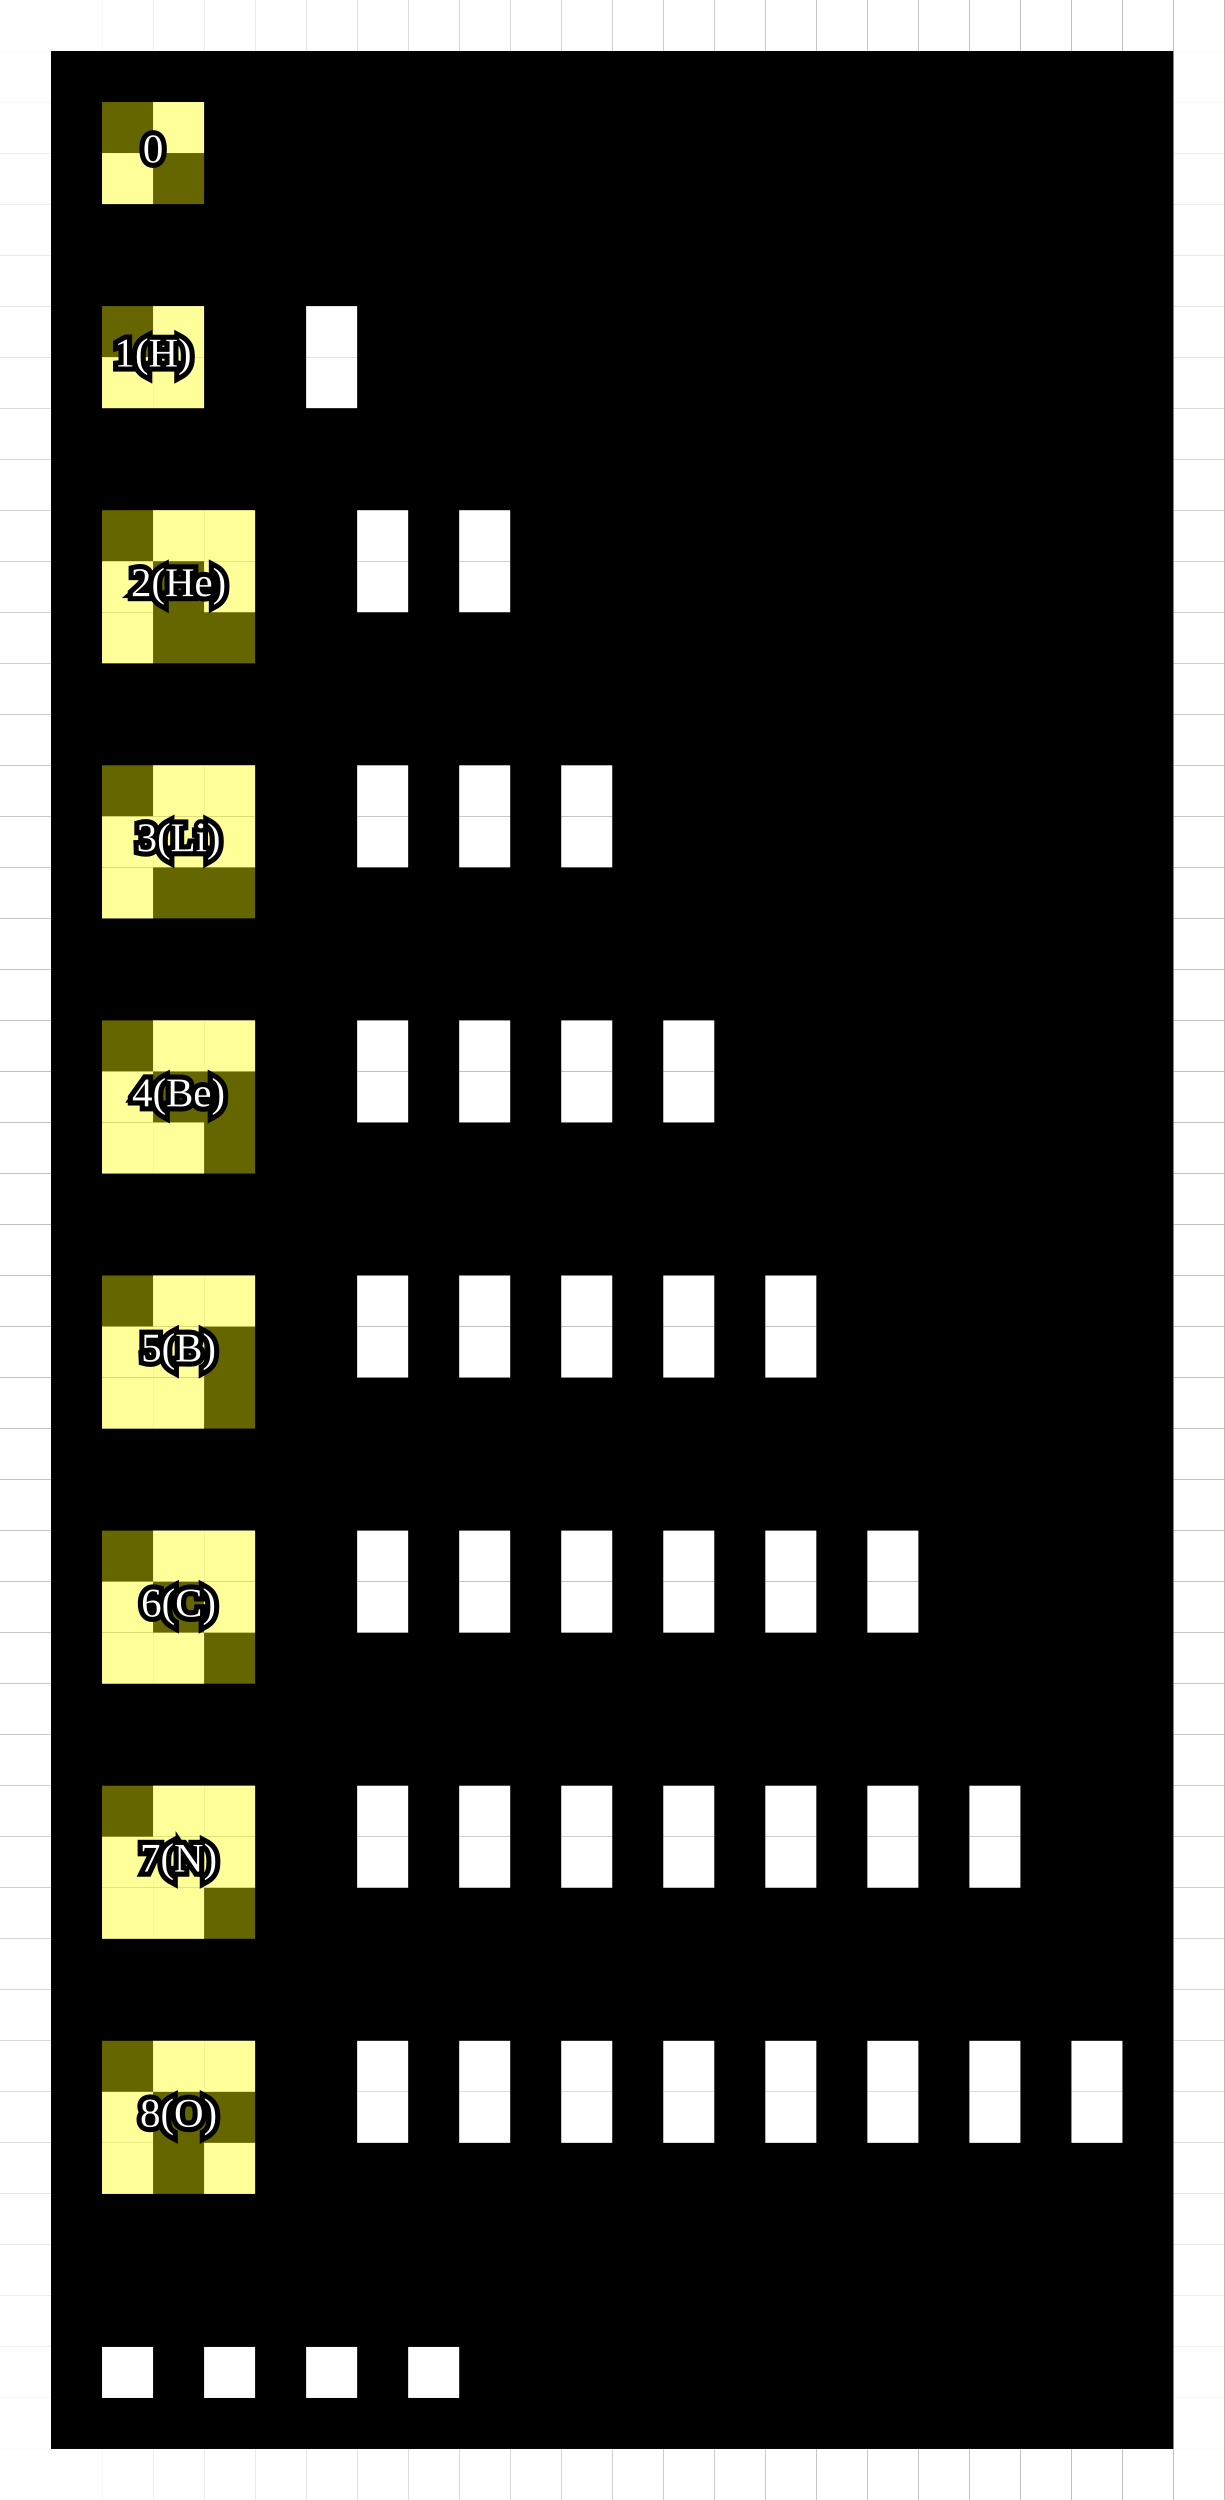
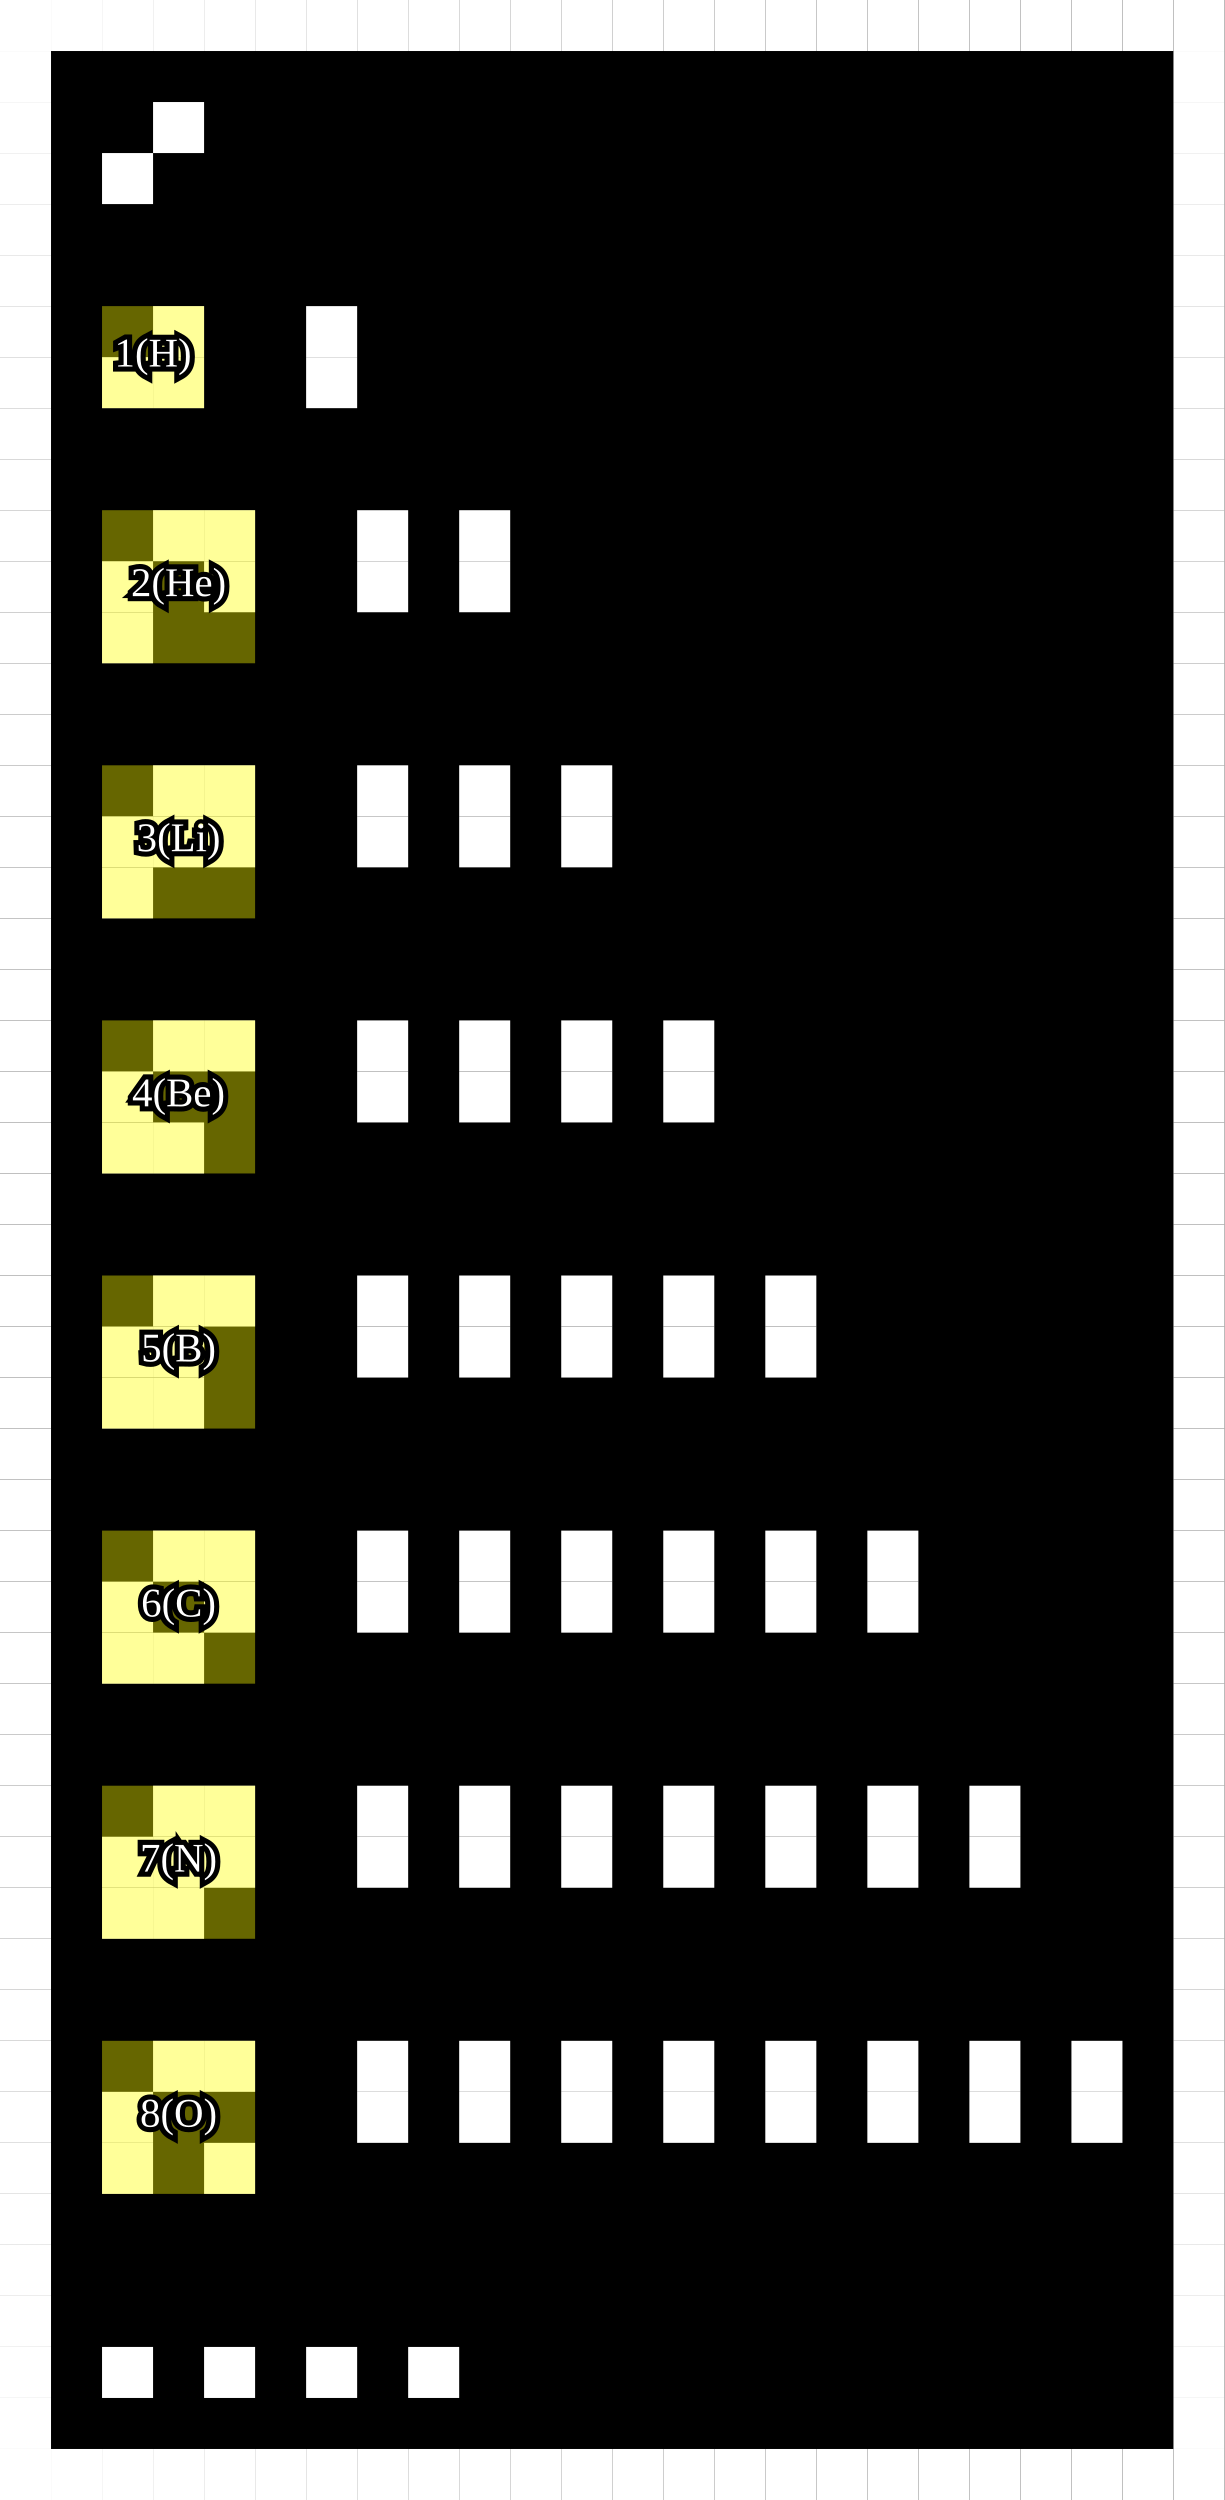
<svg xmlns="http://www.w3.org/2000/svg" height="490" width="240">
  <rect y="0" x="0" height="490" width="240" fill="black" />
  <rect y="0" x="0" height="10" width="10" fill="white" />
  <rect y="0" x="10" height="10" width="10" fill="white" />
  <rect y="0" x="20" height="10" width="10" fill="white" />
  <rect y="0" x="30" height="10" width="10" fill="white" />
  <rect y="0" x="40" height="10" width="10" fill="white" />
  <rect y="0" x="50" height="10" width="10" fill="white" />
  <rect y="0" x="60" height="10" width="10" fill="white" />
  <rect y="0" x="70" height="10" width="10" fill="white" />
  <rect y="0" x="80" height="10" width="10" fill="white" />
  <rect y="0" x="90" height="10" width="10" fill="white" />
  <rect y="0" x="100" height="10" width="10" fill="white" />
  <rect y="0" x="110" height="10" width="10" fill="white" />
  <rect y="0" x="120" height="10" width="10" fill="white" />
  <rect y="0" x="130" height="10" width="10" fill="white" />
  <rect y="0" x="140" height="10" width="10" fill="white" />
  <rect y="0" x="150" height="10" width="10" fill="white" />
  <rect y="0" x="160" height="10" width="10" fill="white" />
  <rect y="0" x="170" height="10" width="10" fill="white" />
  <rect y="0" x="180" height="10" width="10" fill="white" />
  <rect y="0" x="190" height="10" width="10" fill="white" />
  <rect y="0" x="200" height="10" width="10" fill="white" />
  <rect y="0" x="210" height="10" width="10" fill="white" />
  <rect y="0" x="220" height="10" width="10" fill="white" />
  <rect y="0" x="230" height="10" width="10" fill="white" />
  <rect y="10" x="0" height="10" width="10" fill="white" />
  <rect y="10" x="230" height="10" width="10" fill="white" />
  <rect y="20" x="0" height="10" width="10" fill="white" />
  <rect y="20" x="30" height="10" width="10" fill="white" />
  <rect y="20" x="230" height="10" width="10" fill="white" />
  <rect y="30" x="0" height="10" width="10" fill="white" />
  <rect y="30" x="20" height="10" width="10" fill="white" />
  <rect y="30" x="230" height="10" width="10" fill="white" />
  <rect y="40" x="0" height="10" width="10" fill="white" />
  <rect y="40" x="230" height="10" width="10" fill="white" />
  <rect y="50" x="0" height="10" width="10" fill="white" />
  <rect y="50" x="230" height="10" width="10" fill="white" />
  <rect y="60" x="0" height="10" width="10" fill="white" />
  <rect y="60" x="30" height="10" width="10" fill="white" />
  <rect y="60" x="60" height="10" width="10" fill="white" />
  <rect y="60" x="230" height="10" width="10" fill="white" />
  <rect y="70" x="0" height="10" width="10" fill="white" />
  <rect y="70" x="20" height="10" width="10" fill="white" />
  <rect y="70" x="30" height="10" width="10" fill="white" />
  <rect y="70" x="60" height="10" width="10" fill="white" />
  <rect y="70" x="230" height="10" width="10" fill="white" />
  <rect y="80" x="0" height="10" width="10" fill="white" />
  <rect y="80" x="230" height="10" width="10" fill="white" />
  <rect y="90" x="0" height="10" width="10" fill="white" />
  <rect y="90" x="230" height="10" width="10" fill="white" />
  <rect y="100" x="0" height="10" width="10" fill="white" />
  <rect y="100" x="30" height="10" width="10" fill="white" />
  <rect y="100" x="40" height="10" width="10" fill="white" />
  <rect y="100" x="70" height="10" width="10" fill="white" />
  <rect y="100" x="90" height="10" width="10" fill="white" />
  <rect y="100" x="230" height="10" width="10" fill="white" />
  <rect y="110" x="0" height="10" width="10" fill="white" />
  <rect y="110" x="20" height="10" width="10" fill="white" />
  <rect y="110" x="40" height="10" width="10" fill="white" />
  <rect y="110" x="70" height="10" width="10" fill="white" />
  <rect y="110" x="90" height="10" width="10" fill="white" />
  <rect y="110" x="230" height="10" width="10" fill="white" />
  <rect y="120" x="0" height="10" width="10" fill="white" />
  <rect y="120" x="20" height="10" width="10" fill="white" />
  <rect y="120" x="230" height="10" width="10" fill="white" />
  <rect y="130" x="0" height="10" width="10" fill="white" />
  <rect y="130" x="230" height="10" width="10" fill="white" />
  <rect y="140" x="0" height="10" width="10" fill="white" />
  <rect y="140" x="230" height="10" width="10" fill="white" />
  <rect y="150" x="0" height="10" width="10" fill="white" />
  <rect y="150" x="30" height="10" width="10" fill="white" />
  <rect y="150" x="40" height="10" width="10" fill="white" />
  <rect y="150" x="70" height="10" width="10" fill="white" />
  <rect y="150" x="90" height="10" width="10" fill="white" />
  <rect y="150" x="110" height="10" width="10" fill="white" />
  <rect y="150" x="230" height="10" width="10" fill="white" />
  <rect y="160" x="0" height="10" width="10" fill="white" />
  <rect y="160" x="20" height="10" width="10" fill="white" />
  <rect y="160" x="30" height="10" width="10" fill="white" />
  <rect y="160" x="40" height="10" width="10" fill="white" />
  <rect y="160" x="70" height="10" width="10" fill="white" />
  <rect y="160" x="90" height="10" width="10" fill="white" />
  <rect y="160" x="110" height="10" width="10" fill="white" />
  <rect y="160" x="230" height="10" width="10" fill="white" />
  <rect y="170" x="0" height="10" width="10" fill="white" />
  <rect y="170" x="20" height="10" width="10" fill="white" />
  <rect y="170" x="230" height="10" width="10" fill="white" />
  <rect y="180" x="0" height="10" width="10" fill="white" />
  <rect y="180" x="230" height="10" width="10" fill="white" />
  <rect y="190" x="0" height="10" width="10" fill="white" />
  <rect y="190" x="230" height="10" width="10" fill="white" />
  <rect y="200" x="0" height="10" width="10" fill="white" />
  <rect y="200" x="30" height="10" width="10" fill="white" />
  <rect y="200" x="40" height="10" width="10" fill="white" />
  <rect y="200" x="70" height="10" width="10" fill="white" />
  <rect y="200" x="90" height="10" width="10" fill="white" />
  <rect y="200" x="110" height="10" width="10" fill="white" />
  <rect y="200" x="130" height="10" width="10" fill="white" />
  <rect y="200" x="230" height="10" width="10" fill="white" />
  <rect y="210" x="0" height="10" width="10" fill="white" />
  <rect y="210" x="20" height="10" width="10" fill="white" />
  <rect y="210" x="70" height="10" width="10" fill="white" />
  <rect y="210" x="90" height="10" width="10" fill="white" />
  <rect y="210" x="110" height="10" width="10" fill="white" />
  <rect y="210" x="130" height="10" width="10" fill="white" />
  <rect y="210" x="230" height="10" width="10" fill="white" />
  <rect y="220" x="0" height="10" width="10" fill="white" />
  <rect y="220" x="20" height="10" width="10" fill="white" />
  <rect y="220" x="30" height="10" width="10" fill="white" />
  <rect y="220" x="230" height="10" width="10" fill="white" />
  <rect y="230" x="0" height="10" width="10" fill="white" />
  <rect y="230" x="230" height="10" width="10" fill="white" />
  <rect y="240" x="0" height="10" width="10" fill="white" />
  <rect y="240" x="230" height="10" width="10" fill="white" />
  <rect y="250" x="0" height="10" width="10" fill="white" />
  <rect y="250" x="30" height="10" width="10" fill="white" />
  <rect y="250" x="40" height="10" width="10" fill="white" />
  <rect y="250" x="70" height="10" width="10" fill="white" />
  <rect y="250" x="90" height="10" width="10" fill="white" />
  <rect y="250" x="110" height="10" width="10" fill="white" />
  <rect y="250" x="130" height="10" width="10" fill="white" />
  <rect y="250" x="150" height="10" width="10" fill="white" />
  <rect y="250" x="230" height="10" width="10" fill="white" />
  <rect y="260" x="0" height="10" width="10" fill="white" />
  <rect y="260" x="20" height="10" width="10" fill="white" />
  <rect y="260" x="30" height="10" width="10" fill="white" />
  <rect y="260" x="70" height="10" width="10" fill="white" />
  <rect y="260" x="90" height="10" width="10" fill="white" />
  <rect y="260" x="110" height="10" width="10" fill="white" />
  <rect y="260" x="130" height="10" width="10" fill="white" />
  <rect y="260" x="150" height="10" width="10" fill="white" />
  <rect y="260" x="230" height="10" width="10" fill="white" />
  <rect y="270" x="0" height="10" width="10" fill="white" />
  <rect y="270" x="20" height="10" width="10" fill="white" />
  <rect y="270" x="30" height="10" width="10" fill="white" />
  <rect y="270" x="230" height="10" width="10" fill="white" />
  <rect y="280" x="0" height="10" width="10" fill="white" />
  <rect y="280" x="230" height="10" width="10" fill="white" />
  <rect y="290" x="0" height="10" width="10" fill="white" />
  <rect y="290" x="230" height="10" width="10" fill="white" />
  <rect y="300" x="0" height="10" width="10" fill="white" />
  <rect y="300" x="30" height="10" width="10" fill="white" />
  <rect y="300" x="40" height="10" width="10" fill="white" />
  <rect y="300" x="70" height="10" width="10" fill="white" />
  <rect y="300" x="90" height="10" width="10" fill="white" />
  <rect y="300" x="110" height="10" width="10" fill="white" />
  <rect y="300" x="130" height="10" width="10" fill="white" />
  <rect y="300" x="150" height="10" width="10" fill="white" />
  <rect y="300" x="170" height="10" width="10" fill="white" />
  <rect y="300" x="230" height="10" width="10" fill="white" />
  <rect y="310" x="0" height="10" width="10" fill="white" />
  <rect y="310" x="20" height="10" width="10" fill="white" />
  <rect y="310" x="40" height="10" width="10" fill="white" />
  <rect y="310" x="70" height="10" width="10" fill="white" />
  <rect y="310" x="90" height="10" width="10" fill="white" />
  <rect y="310" x="110" height="10" width="10" fill="white" />
  <rect y="310" x="130" height="10" width="10" fill="white" />
  <rect y="310" x="150" height="10" width="10" fill="white" />
  <rect y="310" x="170" height="10" width="10" fill="white" />
  <rect y="310" x="230" height="10" width="10" fill="white" />
  <rect y="320" x="0" height="10" width="10" fill="white" />
  <rect y="320" x="20" height="10" width="10" fill="white" />
  <rect y="320" x="30" height="10" width="10" fill="white" />
  <rect y="320" x="230" height="10" width="10" fill="white" />
  <rect y="330" x="0" height="10" width="10" fill="white" />
  <rect y="330" x="230" height="10" width="10" fill="white" />
  <rect y="340" x="0" height="10" width="10" fill="white" />
  <rect y="340" x="230" height="10" width="10" fill="white" />
  <rect y="350" x="0" height="10" width="10" fill="white" />
  <rect y="350" x="30" height="10" width="10" fill="white" />
  <rect y="350" x="40" height="10" width="10" fill="white" />
  <rect y="350" x="70" height="10" width="10" fill="white" />
  <rect y="350" x="90" height="10" width="10" fill="white" />
  <rect y="350" x="110" height="10" width="10" fill="white" />
  <rect y="350" x="130" height="10" width="10" fill="white" />
  <rect y="350" x="150" height="10" width="10" fill="white" />
  <rect y="350" x="170" height="10" width="10" fill="white" />
  <rect y="350" x="190" height="10" width="10" fill="white" />
  <rect y="350" x="230" height="10" width="10" fill="white" />
  <rect y="360" x="0" height="10" width="10" fill="white" />
  <rect y="360" x="20" height="10" width="10" fill="white" />
  <rect y="360" x="30" height="10" width="10" fill="white" />
  <rect y="360" x="40" height="10" width="10" fill="white" />
  <rect y="360" x="70" height="10" width="10" fill="white" />
  <rect y="360" x="90" height="10" width="10" fill="white" />
  <rect y="360" x="110" height="10" width="10" fill="white" />
  <rect y="360" x="130" height="10" width="10" fill="white" />
  <rect y="360" x="150" height="10" width="10" fill="white" />
  <rect y="360" x="170" height="10" width="10" fill="white" />
  <rect y="360" x="190" height="10" width="10" fill="white" />
  <rect y="360" x="230" height="10" width="10" fill="white" />
  <rect y="370" x="0" height="10" width="10" fill="white" />
  <rect y="370" x="20" height="10" width="10" fill="white" />
  <rect y="370" x="30" height="10" width="10" fill="white" />
  <rect y="370" x="230" height="10" width="10" fill="white" />
  <rect y="380" x="0" height="10" width="10" fill="white" />
  <rect y="380" x="230" height="10" width="10" fill="white" />
  <rect y="390" x="0" height="10" width="10" fill="white" />
  <rect y="390" x="230" height="10" width="10" fill="white" />
  <rect y="400" x="0" height="10" width="10" fill="white" />
  <rect y="400" x="30" height="10" width="10" fill="white" />
  <rect y="400" x="40" height="10" width="10" fill="white" />
  <rect y="400" x="70" height="10" width="10" fill="white" />
  <rect y="400" x="90" height="10" width="10" fill="white" />
  <rect y="400" x="110" height="10" width="10" fill="white" />
  <rect y="400" x="130" height="10" width="10" fill="white" />
  <rect y="400" x="150" height="10" width="10" fill="white" />
  <rect y="400" x="170" height="10" width="10" fill="white" />
  <rect y="400" x="190" height="10" width="10" fill="white" />
  <rect y="400" x="210" height="10" width="10" fill="white" />
  <rect y="400" x="230" height="10" width="10" fill="white" />
  <rect y="410" x="0" height="10" width="10" fill="white" />
  <rect y="410" x="20" height="10" width="10" fill="white" />
  <rect y="410" x="70" height="10" width="10" fill="white" />
  <rect y="410" x="90" height="10" width="10" fill="white" />
  <rect y="410" x="110" height="10" width="10" fill="white" />
  <rect y="410" x="130" height="10" width="10" fill="white" />
  <rect y="410" x="150" height="10" width="10" fill="white" />
  <rect y="410" x="170" height="10" width="10" fill="white" />
  <rect y="410" x="190" height="10" width="10" fill="white" />
  <rect y="410" x="210" height="10" width="10" fill="white" />
  <rect y="410" x="230" height="10" width="10" fill="white" />
  <rect y="420" x="0" height="10" width="10" fill="white" />
  <rect y="420" x="20" height="10" width="10" fill="white" />
  <rect y="420" x="40" height="10" width="10" fill="white" />
  <rect y="420" x="230" height="10" width="10" fill="white" />
  <rect y="430" x="0" height="10" width="10" fill="white" />
  <rect y="430" x="230" height="10" width="10" fill="white" />
  <rect y="440" x="0" height="10" width="10" fill="white" />
  <rect y="440" x="230" height="10" width="10" fill="white" />
  <rect y="450" x="0" height="10" width="10" fill="white" />
  <rect y="450" x="230" height="10" width="10" fill="white" />
  <rect y="460" x="0" height="10" width="10" fill="white" />
  <rect y="460" x="20" height="10" width="10" fill="white" />
  <rect y="460" x="40" height="10" width="10" fill="white" />
  <rect y="460" x="60" height="10" width="10" fill="white" />
  <rect y="460" x="80" height="10" width="10" fill="white" />
  <rect y="460" x="230" height="10" width="10" fill="white" />
  <rect y="470" x="0" height="10" width="10" fill="white" />
  <rect y="470" x="230" height="10" width="10" fill="white" />
  <rect y="480" x="0" height="10" width="10" fill="white" />
  <rect y="480" x="10" height="10" width="10" fill="white" />
  <rect y="480" x="20" height="10" width="10" fill="white" />
  <rect y="480" x="30" height="10" width="10" fill="white" />
  <rect y="480" x="40" height="10" width="10" fill="white" />
  <rect y="480" x="50" height="10" width="10" fill="white" />
  <rect y="480" x="60" height="10" width="10" fill="white" />
  <rect y="480" x="70" height="10" width="10" fill="white" />
  <rect y="480" x="80" height="10" width="10" fill="white" />
  <rect y="480" x="90" height="10" width="10" fill="white" />
  <rect y="480" x="100" height="10" width="10" fill="white" />
  <rect y="480" x="110" height="10" width="10" fill="white" />
  <rect y="480" x="120" height="10" width="10" fill="white" />
  <rect y="480" x="130" height="10" width="10" fill="white" />
  <rect y="480" x="140" height="10" width="10" fill="white" />
  <rect y="480" x="150" height="10" width="10" fill="white" />
  <rect y="480" x="160" height="10" width="10" fill="white" />
  <rect y="480" x="170" height="10" width="10" fill="white" />
  <rect y="480" x="180" height="10" width="10" fill="white" />
  <rect y="480" x="190" height="10" width="10" fill="white" />
  <rect y="480" x="200" height="10" width="10" fill="white" />
  <rect y="480" x="210" height="10" width="10" fill="white" />
  <rect y="480" x="220" height="10" width="10" fill="white" />
  <rect y="480" x="230" height="10" width="10" fill="white" />
-   <rect y="20" x="20" height="20" width="20" fill="yellow" fill-opacity="0.4" />
-   <text y="30" x="30" dominant-baseline="middle" text-anchor="middle" fill="white" style="paint-order: stroke; fill: white; stroke: black; stroke-width: 2px; font-size: 8px">
-     <tspan x="30" dy="0em">0</tspan>
-   </text>
  <rect y="60" x="20" height="20" width="20" fill="yellow" fill-opacity="0.4" />
  <text y="70" x="30" dominant-baseline="middle" text-anchor="middle" fill="white" style="paint-order: stroke; fill: white; stroke: black; stroke-width: 2px; font-size: 8px">
    <tspan x="30" dy="0em">1(H)</tspan>
  </text>
  <rect y="100" x="20" height="30" width="30" fill="yellow" fill-opacity="0.4" />
  <text y="115" x="35" dominant-baseline="middle" text-anchor="middle" fill="white" style="paint-order: stroke; fill: white; stroke: black; stroke-width: 2px; font-size: 8px">
    <tspan x="35" dy="0em">2(He)</tspan>
  </text>
  <rect y="150" x="20" height="30" width="30" fill="yellow" fill-opacity="0.4" />
  <text y="165" x="35" dominant-baseline="middle" text-anchor="middle" fill="white" style="paint-order: stroke; fill: white; stroke: black; stroke-width: 2px; font-size: 8px">
    <tspan x="35" dy="0em">3(Li)</tspan>
  </text>
  <rect y="200" x="20" height="30" width="30" fill="yellow" fill-opacity="0.4" />
  <text y="215" x="35" dominant-baseline="middle" text-anchor="middle" fill="white" style="paint-order: stroke; fill: white; stroke: black; stroke-width: 2px; font-size: 8px">
    <tspan x="35" dy="0em">4(Be)</tspan>
  </text>
  <rect y="250" x="20" height="30" width="30" fill="yellow" fill-opacity="0.4" />
  <text y="265" x="35" dominant-baseline="middle" text-anchor="middle" fill="white" style="paint-order: stroke; fill: white; stroke: black; stroke-width: 2px; font-size: 8px">
    <tspan x="35" dy="0em">5(B)</tspan>
  </text>
  <rect y="300" x="20" height="30" width="30" fill="yellow" fill-opacity="0.4" />
  <text y="315" x="35" dominant-baseline="middle" text-anchor="middle" fill="white" style="paint-order: stroke; fill: white; stroke: black; stroke-width: 2px; font-size: 8px">
    <tspan x="35" dy="0em">6(C)</tspan>
  </text>
  <rect y="350" x="20" height="30" width="30" fill="yellow" fill-opacity="0.4" />
  <text y="365" x="35" dominant-baseline="middle" text-anchor="middle" fill="white" style="paint-order: stroke; fill: white; stroke: black; stroke-width: 2px; font-size: 8px">
    <tspan x="35" dy="0em">7(N)</tspan>
  </text>
  <rect y="400" x="20" height="30" width="30" fill="yellow" fill-opacity="0.4" />
  <text y="415" x="35" dominant-baseline="middle" text-anchor="middle" fill="white" style="paint-order: stroke; fill: white; stroke: black; stroke-width: 2px; font-size: 8px">
    <tspan x="35" dy="0em">8(O)</tspan>
  </text>
</svg>
